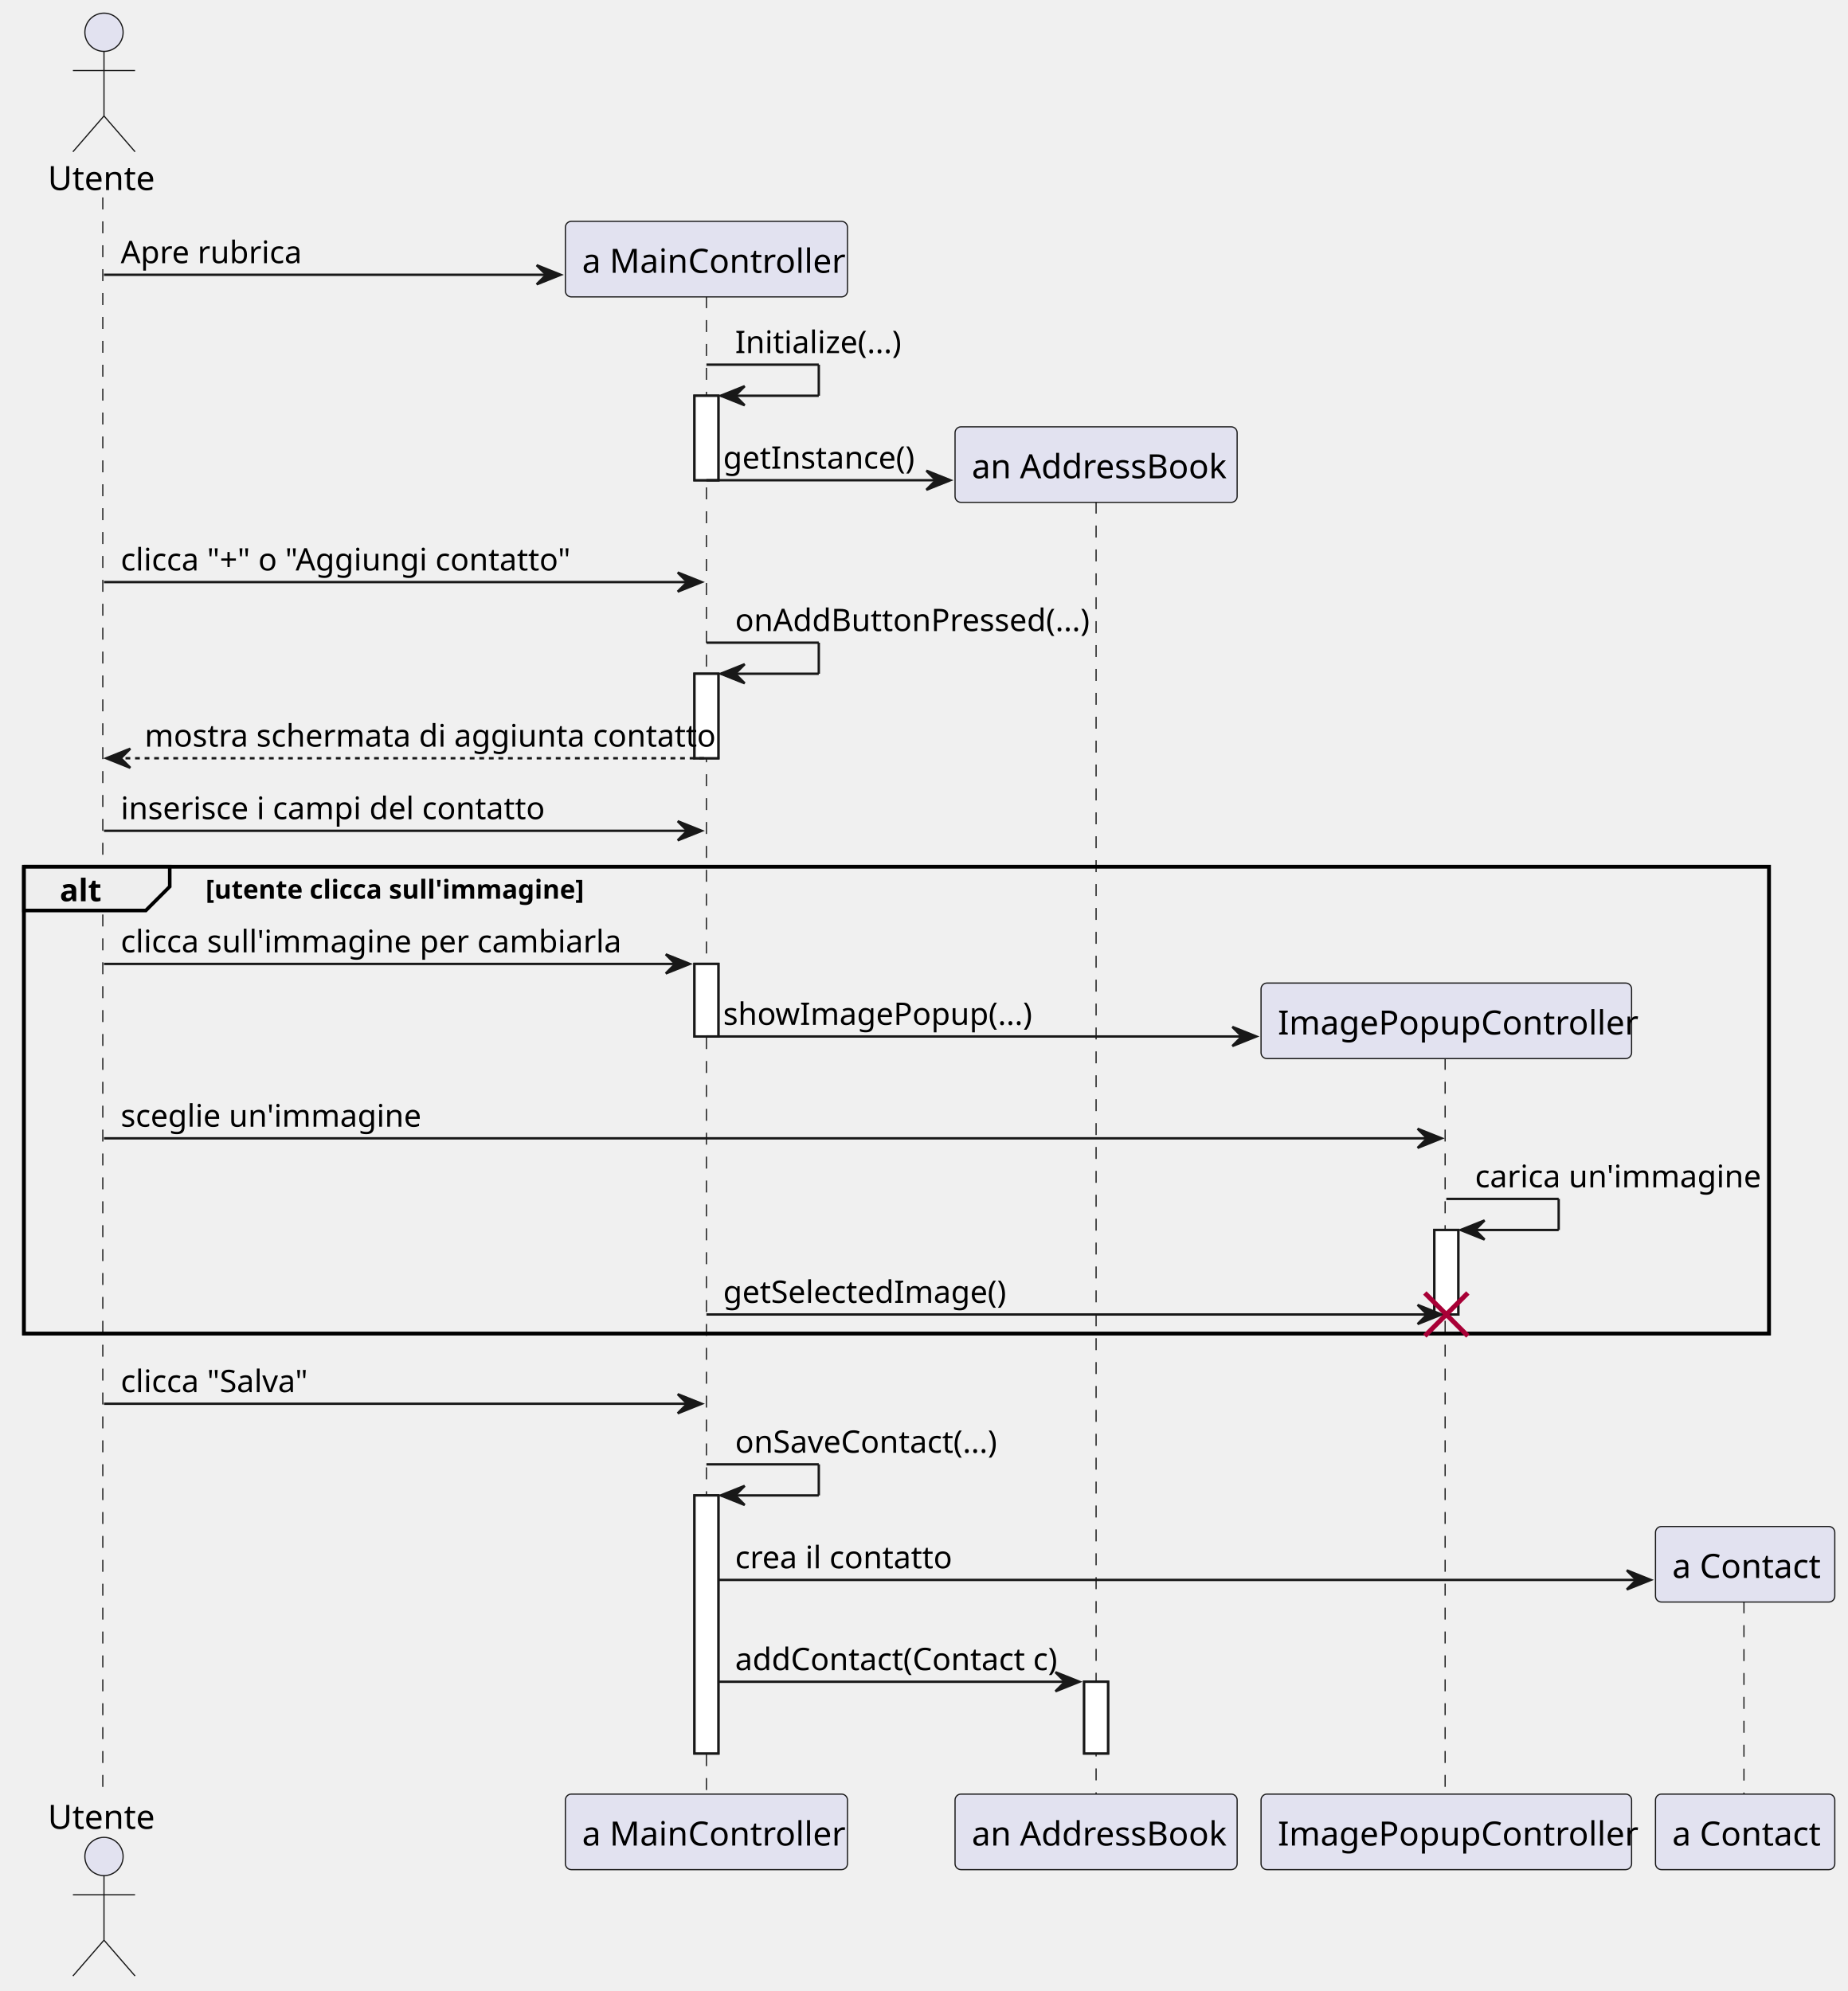
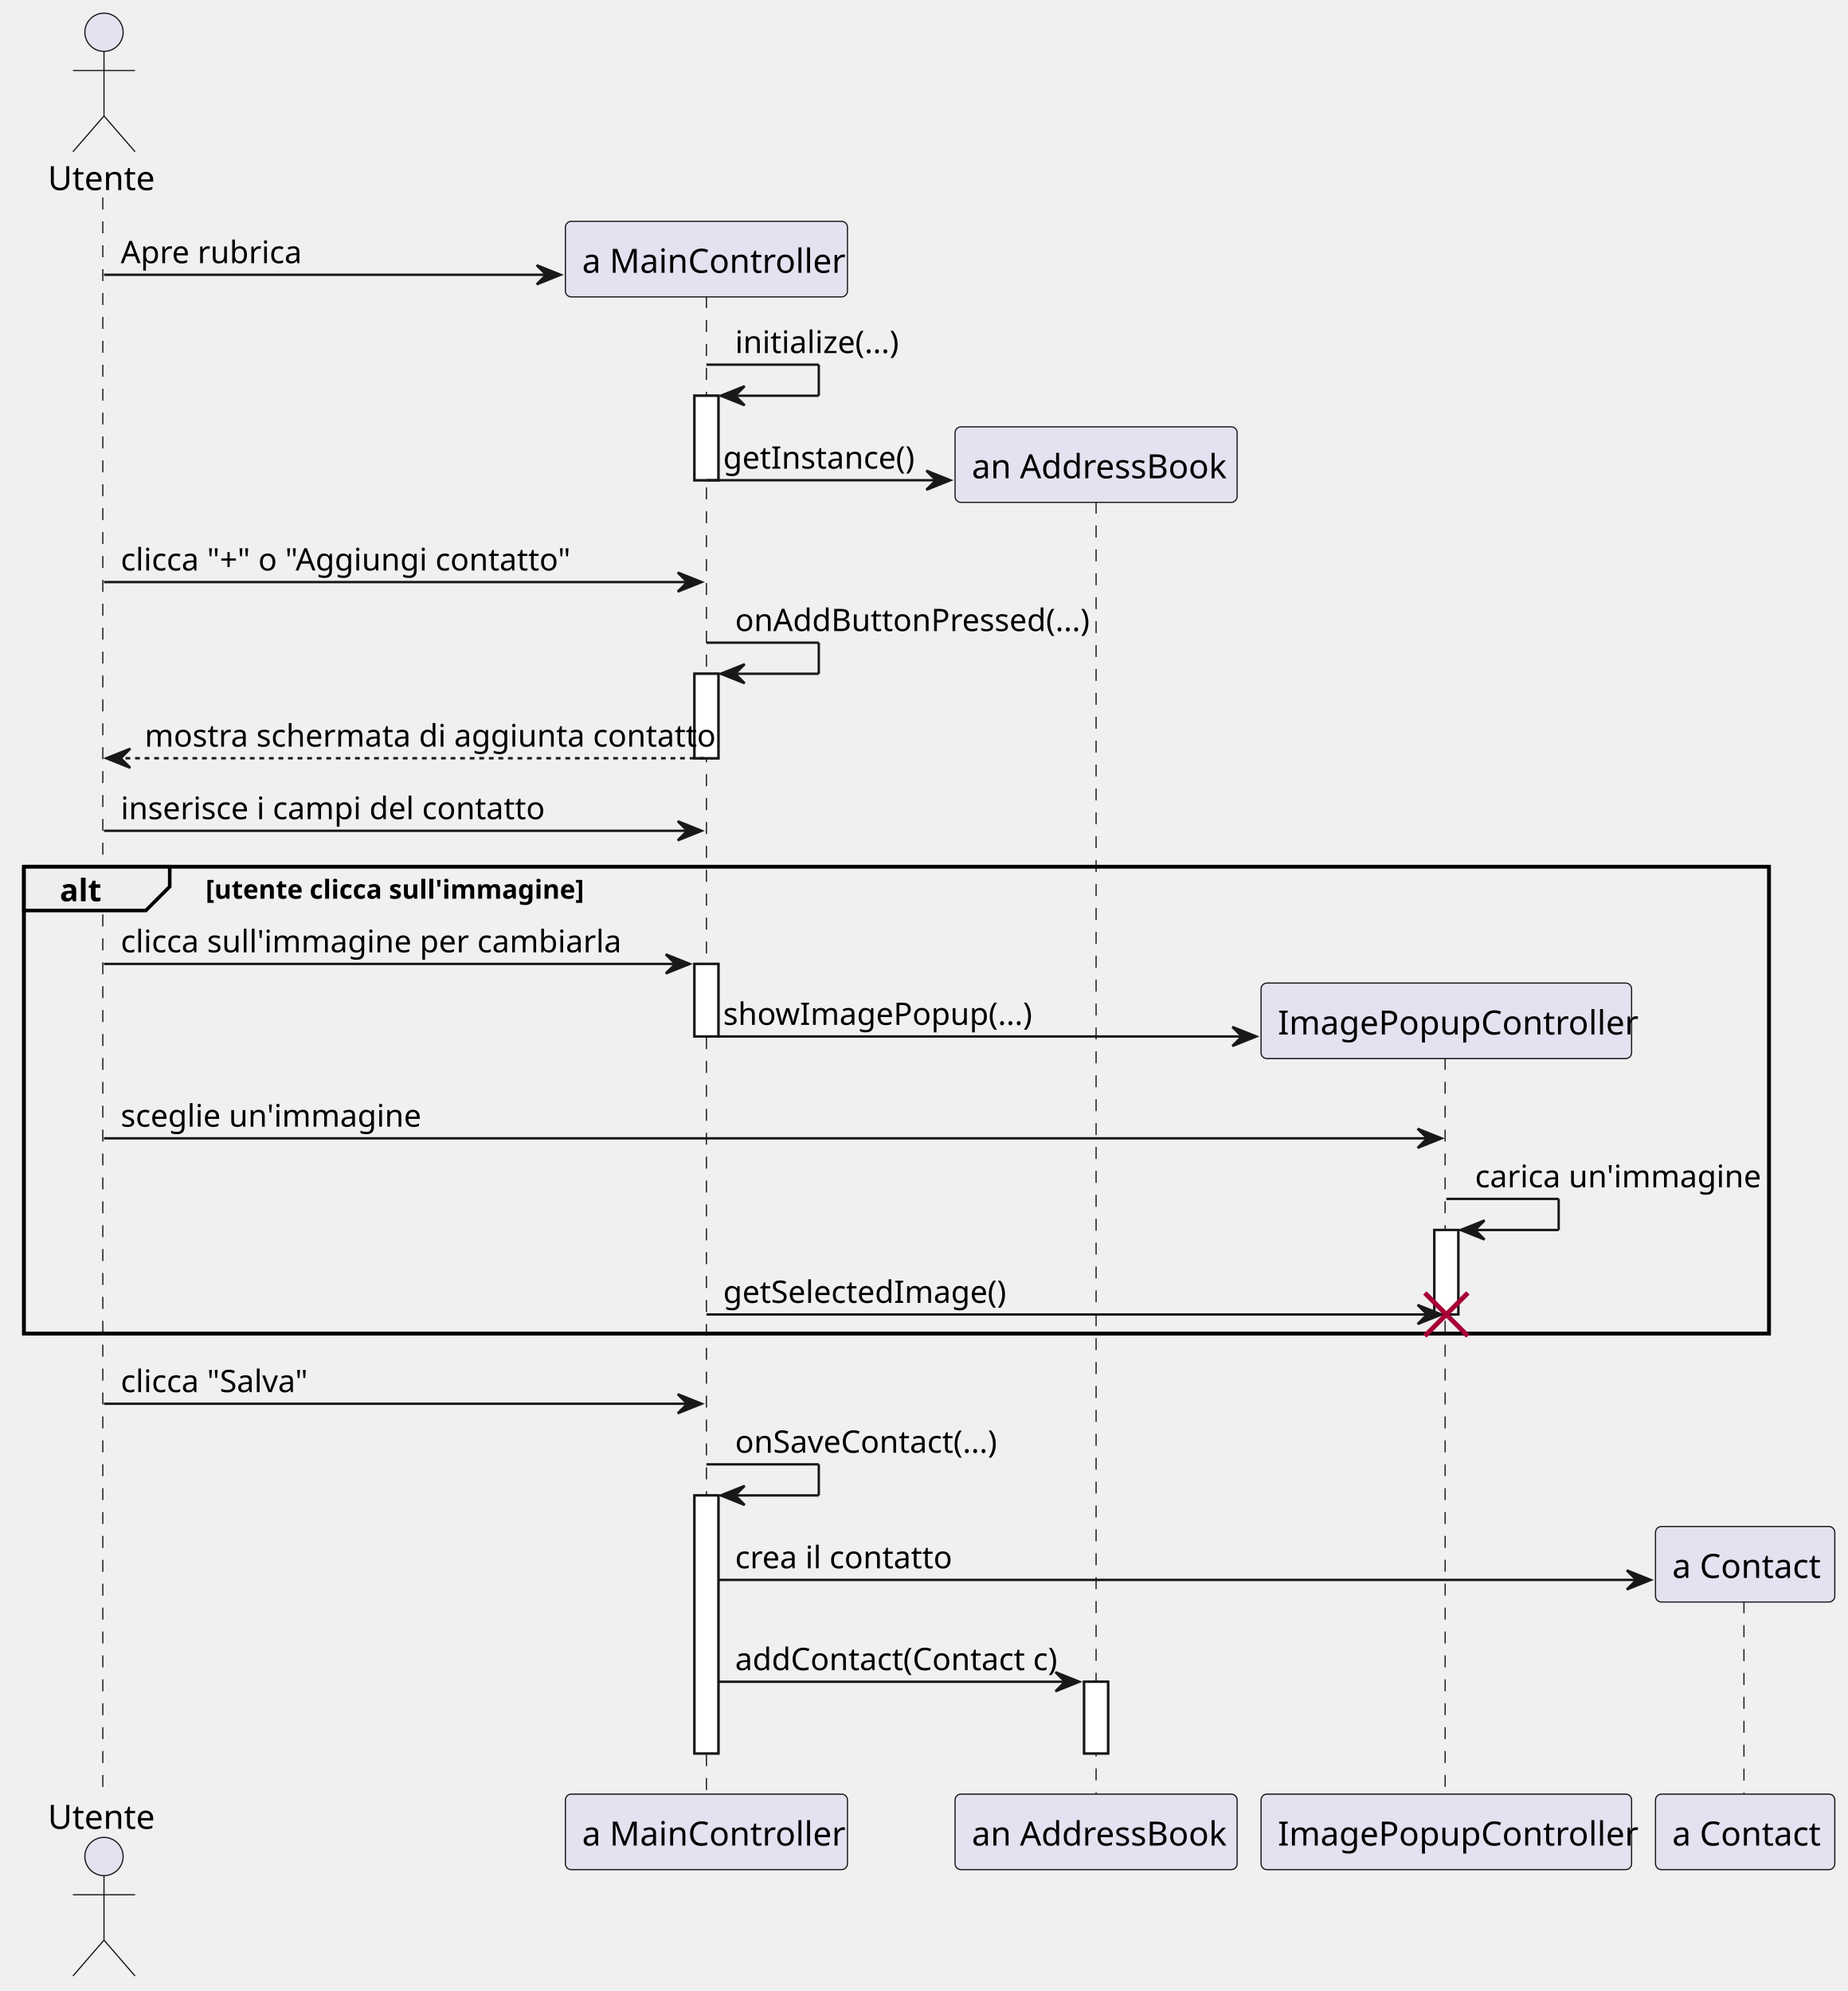
<svg xmlns="http://www.w3.org/2000/svg" contentStyleType="text/css" height="833px" preserveAspectRatio="none" style="width:773px;height:833px;background:#FFFFFF;" version="1.1" viewBox="0 0 773 833" width="773px" zoomAndPan="magnify">
  <defs />
  <g>
    <rect fill="#FFFFFF" height="35.352" style="stroke:#181818;stroke-width:1.0;" width="10" x="290.5" y="165.57" />
    <rect fill="#FFFFFF" height="35.352" style="stroke:#181818;stroke-width:1.0;" width="10" x="290.5" y="281.883" />
    <rect fill="#FFFFFF" height="30.352" style="stroke:#181818;stroke-width:1.0;" width="10" x="290.5" y="403.289" />
    <rect fill="#FFFFFF" height="107.961" style="stroke:#181818;stroke-width:1.0;" width="10" x="290.5" y="625.656" />
    <rect fill="#FFFFFF" height="30" style="stroke:#181818;stroke-width:1.0;" width="10" x="453.5" y="703.617" />
    <rect fill="#FFFFFF" height="35.352" style="stroke:#181818;stroke-width:1.0;" width="10" x="600" y="514.602" />
    <rect fill="none" height="195.367" style="stroke:#000000;stroke-width:1.5;" width="730" x="10" y="362.586" />
    <line style="stroke:#181818;stroke-width:0.5;stroke-dasharray:5.0,5.0;" x1="43" x2="43" y1="82.609" y2="751.617" />
    <line style="stroke:#181818;stroke-width:0.5;stroke-dasharray:5.0,5.0;" x1="295.5" x2="295.5" y1="123.914" y2="751.617" />
    <line style="stroke:#181818;stroke-width:0.5;stroke-dasharray:5.0,5.0;" x1="458.5" x2="458.5" y1="209.875" y2="751.617" />
    <line style="stroke:#181818;stroke-width:0.5;stroke-dasharray:5.0,5.0;" x1="604.5" x2="604.5" y1="442.594" y2="751.617" />
    <line style="stroke:#181818;stroke-width:0.5;stroke-dasharray:5.0,5.0;" x1="729.5" x2="729.5" y1="669.961" y2="751.617" />
    <text fill="#000000" font-family="sans-serif" font-size="14" lengthAdjust="spacing" textLength="41" x="20" y="79.533">Utente</text>
    <ellipse cx="43.5" cy="13.5" fill="#E2E2F0" rx="8" ry="8" style="stroke:#181818;stroke-width:0.5;" />
    <path d="M43.5,21.5 L43.5,48.5 M30.5,29.5 L56.5,29.5 M43.5,48.5 L30.5,63.5 M43.5,48.5 L56.5,63.5 " fill="none" style="stroke:#181818;stroke-width:0.5;" />
    <text fill="#000000" font-family="sans-serif" font-size="14" lengthAdjust="spacing" textLength="41" x="20" y="765.15">Utente</text>
    <ellipse cx="43.5" cy="776.727" fill="#E2E2F0" rx="8" ry="8" style="stroke:#181818;stroke-width:0.5;" />
    <path d="M43.5,784.727 L43.5,811.727 M30.5,792.727 L56.5,792.727 M43.5,811.727 L30.5,826.727 M43.5,811.727 L56.5,826.727 " fill="none" style="stroke:#181818;stroke-width:0.5;" />
    <rect fill="#E2E2F0" height="31.609" rx="2.5" ry="2.5" style="stroke:#181818;stroke-width:0.5;" width="118" x="236.5" y="750.617" />
    <text fill="#000000" font-family="sans-serif" font-size="14" lengthAdjust="spacing" textLength="104" x="243.5" y="772.15">a MainController</text>
    <rect fill="#E2E2F0" height="31.609" rx="2.5" ry="2.5" style="stroke:#181818;stroke-width:0.5;" width="118" x="399.5" y="750.617" />
    <text fill="#000000" font-family="sans-serif" font-size="14" lengthAdjust="spacing" textLength="104" x="406.5" y="772.15">an AddressBook</text>
    <rect fill="#E2E2F0" height="31.609" rx="2.5" ry="2.5" style="stroke:#181818;stroke-width:0.5;" width="155" x="527.5" y="750.617" />
    <text fill="#000000" font-family="sans-serif" font-size="14" lengthAdjust="spacing" textLength="141" x="534.5" y="772.15">ImagePopupController</text>
    <rect fill="#E2E2F0" height="31.609" rx="2.5" ry="2.5" style="stroke:#181818;stroke-width:0.5;" width="75" x="692.5" y="750.617" />
    <text fill="#000000" font-family="sans-serif" font-size="14" lengthAdjust="spacing" textLength="61" x="699.5" y="772.15">a Contact</text>
    <rect fill="#FFFFFF" height="35.352" style="stroke:#181818;stroke-width:1.0;" width="10" x="290.5" y="165.57" />
    <rect fill="#FFFFFF" height="35.352" style="stroke:#181818;stroke-width:1.0;" width="10" x="290.5" y="281.883" />
    <rect fill="#FFFFFF" height="30.352" style="stroke:#181818;stroke-width:1.0;" width="10" x="290.5" y="403.289" />
    <rect fill="#FFFFFF" height="107.961" style="stroke:#181818;stroke-width:1.0;" width="10" x="290.5" y="625.656" />
    <rect fill="#FFFFFF" height="30" style="stroke:#181818;stroke-width:1.0;" width="10" x="453.5" y="703.617" />
    <rect fill="#FFFFFF" height="35.352" style="stroke:#181818;stroke-width:1.0;" width="10" x="600" y="514.602" />
    <polygon fill="#181818" points="224.5,110.961,234.5,114.961,224.5,118.961,228.5,114.961" style="stroke:#181818;stroke-width:1.0;" />
    <line style="stroke:#181818;stroke-width:1.0;" x1="43.5" x2="230.5" y1="114.961" y2="114.961" />
    <text fill="#000000" font-family="sans-serif" font-size="13" lengthAdjust="spacing" textLength="70" x="50.5" y="110.105">Apre rubrica</text>
    <rect fill="#E2E2F0" height="31.609" rx="2.5" ry="2.5" style="stroke:#181818;stroke-width:0.5;" width="118" x="236.5" y="92.609" />
    <text fill="#000000" font-family="sans-serif" font-size="14" lengthAdjust="spacing" textLength="104" x="243.5" y="114.143">a MainController</text>
    <line style="stroke:#181818;stroke-width:1.0;" x1="295.5" x2="342.5" y1="152.57" y2="152.57" />
    <line style="stroke:#181818;stroke-width:1.0;" x1="342.5" x2="342.5" y1="152.57" y2="165.57" />
    <line style="stroke:#181818;stroke-width:1.0;" x1="301.5" x2="342.5" y1="165.57" y2="165.57" />
    <polygon fill="#181818" points="311.5,161.57,301.5,165.57,311.5,169.57,307.5,165.57" style="stroke:#181818;stroke-width:1.0;" />
-     <text fill="#000000" font-family="sans-serif" font-size="13" lengthAdjust="spacing" textLength="67" x="307.5" y="147.714">Initialize(...)</text>
+     <text fill="#000000" font-family="sans-serif" font-size="13" lengthAdjust="spacing" textLength="67" x="307.5" y="147.714">initialize(...)</text>
    <polygon fill="#181818" points="387.5,196.922,397.5,200.922,387.5,204.922,391.5,200.922" style="stroke:#181818;stroke-width:1.0;" />
    <line style="stroke:#181818;stroke-width:1.0;" x1="295.5" x2="393.5" y1="200.922" y2="200.922" />
    <text fill="#000000" font-family="sans-serif" font-size="13" lengthAdjust="spacing" textLength="75" x="302.5" y="196.065">getInstance()</text>
    <rect fill="#E2E2F0" height="31.609" rx="2.5" ry="2.5" style="stroke:#181818;stroke-width:0.5;" width="118" x="399.5" y="178.57" />
    <text fill="#000000" font-family="sans-serif" font-size="14" lengthAdjust="spacing" textLength="104" x="406.5" y="200.103">an AddressBook</text>
    <polygon fill="#181818" points="283.5,239.531,293.5,243.531,283.5,247.531,287.5,243.531" style="stroke:#181818;stroke-width:1.0;" />
    <line style="stroke:#181818;stroke-width:1.0;" x1="43.5" x2="289.5" y1="243.531" y2="243.531" />
    <text fill="#000000" font-family="sans-serif" font-size="13" lengthAdjust="spacing" textLength="182" x="50.5" y="238.675">clicca "+" o "Aggiungi contatto"</text>
    <line style="stroke:#181818;stroke-width:1.0;" x1="295.5" x2="342.5" y1="268.883" y2="268.883" />
    <line style="stroke:#181818;stroke-width:1.0;" x1="342.5" x2="342.5" y1="268.883" y2="281.883" />
    <line style="stroke:#181818;stroke-width:1.0;" x1="301.5" x2="342.5" y1="281.883" y2="281.883" />
    <polygon fill="#181818" points="311.5,277.883,301.5,281.883,311.5,285.883,307.5,281.883" style="stroke:#181818;stroke-width:1.0;" />
    <text fill="#000000" font-family="sans-serif" font-size="13" lengthAdjust="spacing" textLength="143" x="307.5" y="264.026">onAddButtonPressed(...)</text>
    <polygon fill="#181818" points="54.5,313.234,44.5,317.234,54.5,321.234,50.5,317.234" style="stroke:#181818;stroke-width:1.0;" />
    <line style="stroke:#181818;stroke-width:1.0;stroke-dasharray:2.0,2.0;" x1="48.5" x2="294.5" y1="317.234" y2="317.234" />
    <text fill="#000000" font-family="sans-serif" font-size="13" lengthAdjust="spacing" textLength="223" x="60.5" y="312.378">mostra schermata di aggiunta contatto</text>
    <polygon fill="#181818" points="283.5,343.586,293.5,347.586,283.5,351.586,287.5,347.586" style="stroke:#181818;stroke-width:1.0;" />
    <line style="stroke:#181818;stroke-width:1.0;" x1="43.5" x2="289.5" y1="347.586" y2="347.586" />
    <text fill="#000000" font-family="sans-serif" font-size="13" lengthAdjust="spacing" textLength="170" x="50.5" y="342.729">inserisce i campi del contatto</text>
    <path d="M10,362.586 L71,362.586 L71,370.938 L61,380.938 L10,380.938 L10,362.586 " fill="#EEEEEE" style="stroke:#000000;stroke-width:1.5;" />
    <rect fill="none" height="195.367" style="stroke:#000000;stroke-width:1.5;" width="730" x="10" y="362.586" />
    <text fill="#000000" font-family="sans-serif" font-size="13" font-weight="bold" lengthAdjust="spacing" textLength="16" x="25" y="377.081">alt</text>
    <text fill="#000000" font-family="sans-serif" font-size="11" font-weight="bold" lengthAdjust="spacing" textLength="158" x="86" y="376.005">[utente clicca sull'immagine]</text>
    <polygon fill="#181818" points="278.5,399.289,288.5,403.289,278.5,407.289,282.5,403.289" style="stroke:#181818;stroke-width:1.0;" />
    <line style="stroke:#181818;stroke-width:1.0;" x1="43.5" x2="284.5" y1="403.289" y2="403.289" />
    <text fill="#000000" font-family="sans-serif" font-size="13" lengthAdjust="spacing" textLength="198" x="50.5" y="398.433">clicca sull'immagine per cambiarla</text>
    <polygon fill="#181818" points="515.5,429.641,525.5,433.641,515.5,437.641,519.5,433.641" style="stroke:#181818;stroke-width:1.0;" />
    <line style="stroke:#181818;stroke-width:1.0;" x1="295.5" x2="521.5" y1="433.641" y2="433.641" />
    <text fill="#000000" font-family="sans-serif" font-size="13" lengthAdjust="spacing" textLength="122" x="302.5" y="428.784">showImagePopup(...)</text>
    <rect fill="#E2E2F0" height="31.609" rx="2.5" ry="2.5" style="stroke:#181818;stroke-width:0.5;" width="155" x="527.5" y="411.289" />
    <text fill="#000000" font-family="sans-serif" font-size="14" lengthAdjust="spacing" textLength="141" x="534.5" y="432.822">ImagePopupController</text>
    <polygon fill="#181818" points="593,472.25,603,476.25,593,480.25,597,476.25" style="stroke:#181818;stroke-width:1.0;" />
    <line style="stroke:#181818;stroke-width:1.0;" x1="43.5" x2="599" y1="476.25" y2="476.25" />
    <text fill="#000000" font-family="sans-serif" font-size="13" lengthAdjust="spacing" textLength="117" x="50.5" y="471.394">sceglie un'immagine</text>
    <line style="stroke:#181818;stroke-width:1.0;" x1="605" x2="652" y1="501.602" y2="501.602" />
    <line style="stroke:#181818;stroke-width:1.0;" x1="652" x2="652" y1="501.602" y2="514.602" />
    <line style="stroke:#181818;stroke-width:1.0;" x1="611" x2="652" y1="514.602" y2="514.602" />
    <polygon fill="#181818" points="621,510.602,611,514.602,621,518.602,617,514.602" style="stroke:#181818;stroke-width:1.0;" />
    <text fill="#000000" font-family="sans-serif" font-size="13" lengthAdjust="spacing" textLength="111" x="617" y="496.745">carica un'immagine</text>
    <polygon fill="#181818" points="593,545.953,603,549.953,593,553.953,597,549.953" style="stroke:#181818;stroke-width:1.0;" />
    <line style="stroke:#181818;stroke-width:1.0;" x1="295.5" x2="599" y1="549.953" y2="549.953" />
    <text fill="#000000" font-family="sans-serif" font-size="13" lengthAdjust="spacing" textLength="112" x="302.5" y="545.097">getSelectedImage()</text>
    <line style="stroke:#A80036;stroke-width:2.0;" x1="596" x2="614" y1="540.953" y2="558.953" />
    <line style="stroke:#A80036;stroke-width:2.0;" x1="596" x2="614" y1="558.953" y2="540.953" />
    <polygon fill="#181818" points="283.5,583.305,293.5,587.305,283.5,591.305,287.5,587.305" style="stroke:#181818;stroke-width:1.0;" />
    <line style="stroke:#181818;stroke-width:1.0;" x1="43.5" x2="289.5" y1="587.305" y2="587.305" />
    <text fill="#000000" font-family="sans-serif" font-size="13" lengthAdjust="spacing" textLength="79" x="50.5" y="582.448">clicca "Salva"</text>
    <line style="stroke:#181818;stroke-width:1.0;" x1="295.5" x2="342.5" y1="612.656" y2="612.656" />
    <line style="stroke:#181818;stroke-width:1.0;" x1="342.5" x2="342.5" y1="612.656" y2="625.656" />
    <line style="stroke:#181818;stroke-width:1.0;" x1="301.5" x2="342.5" y1="625.656" y2="625.656" />
    <polygon fill="#181818" points="311.5,621.656,301.5,625.656,311.5,629.656,307.5,625.656" style="stroke:#181818;stroke-width:1.0;" />
    <text fill="#000000" font-family="sans-serif" font-size="13" lengthAdjust="spacing" textLength="107" x="307.5" y="607.8">onSaveContact(...)</text>
    <polygon fill="#181818" points="680.5,657.008,690.5,661.008,680.5,665.008,684.5,661.008" style="stroke:#181818;stroke-width:1.0;" />
    <line style="stroke:#181818;stroke-width:1.0;" x1="300.5" x2="686.5" y1="661.008" y2="661.008" />
    <text fill="#000000" font-family="sans-serif" font-size="13" lengthAdjust="spacing" textLength="86" x="307.5" y="656.151">crea il contatto</text>
    <rect fill="#E2E2F0" height="31.609" rx="2.5" ry="2.5" style="stroke:#181818;stroke-width:0.5;" width="75" x="692.5" y="638.656" />
    <text fill="#000000" font-family="sans-serif" font-size="14" lengthAdjust="spacing" textLength="61" x="699.5" y="660.189">a Contact</text>
    <polygon fill="#181818" points="441.5,699.617,451.5,703.617,441.5,707.617,445.5,703.617" style="stroke:#181818;stroke-width:1.0;" />
    <line style="stroke:#181818;stroke-width:1.0;" x1="300.5" x2="447.5" y1="703.617" y2="703.617" />
    <text fill="#000000" font-family="sans-serif" font-size="13" lengthAdjust="spacing" textLength="130" x="307.5" y="698.761">addContact(Contact c)</text>
  </g>
</svg>
